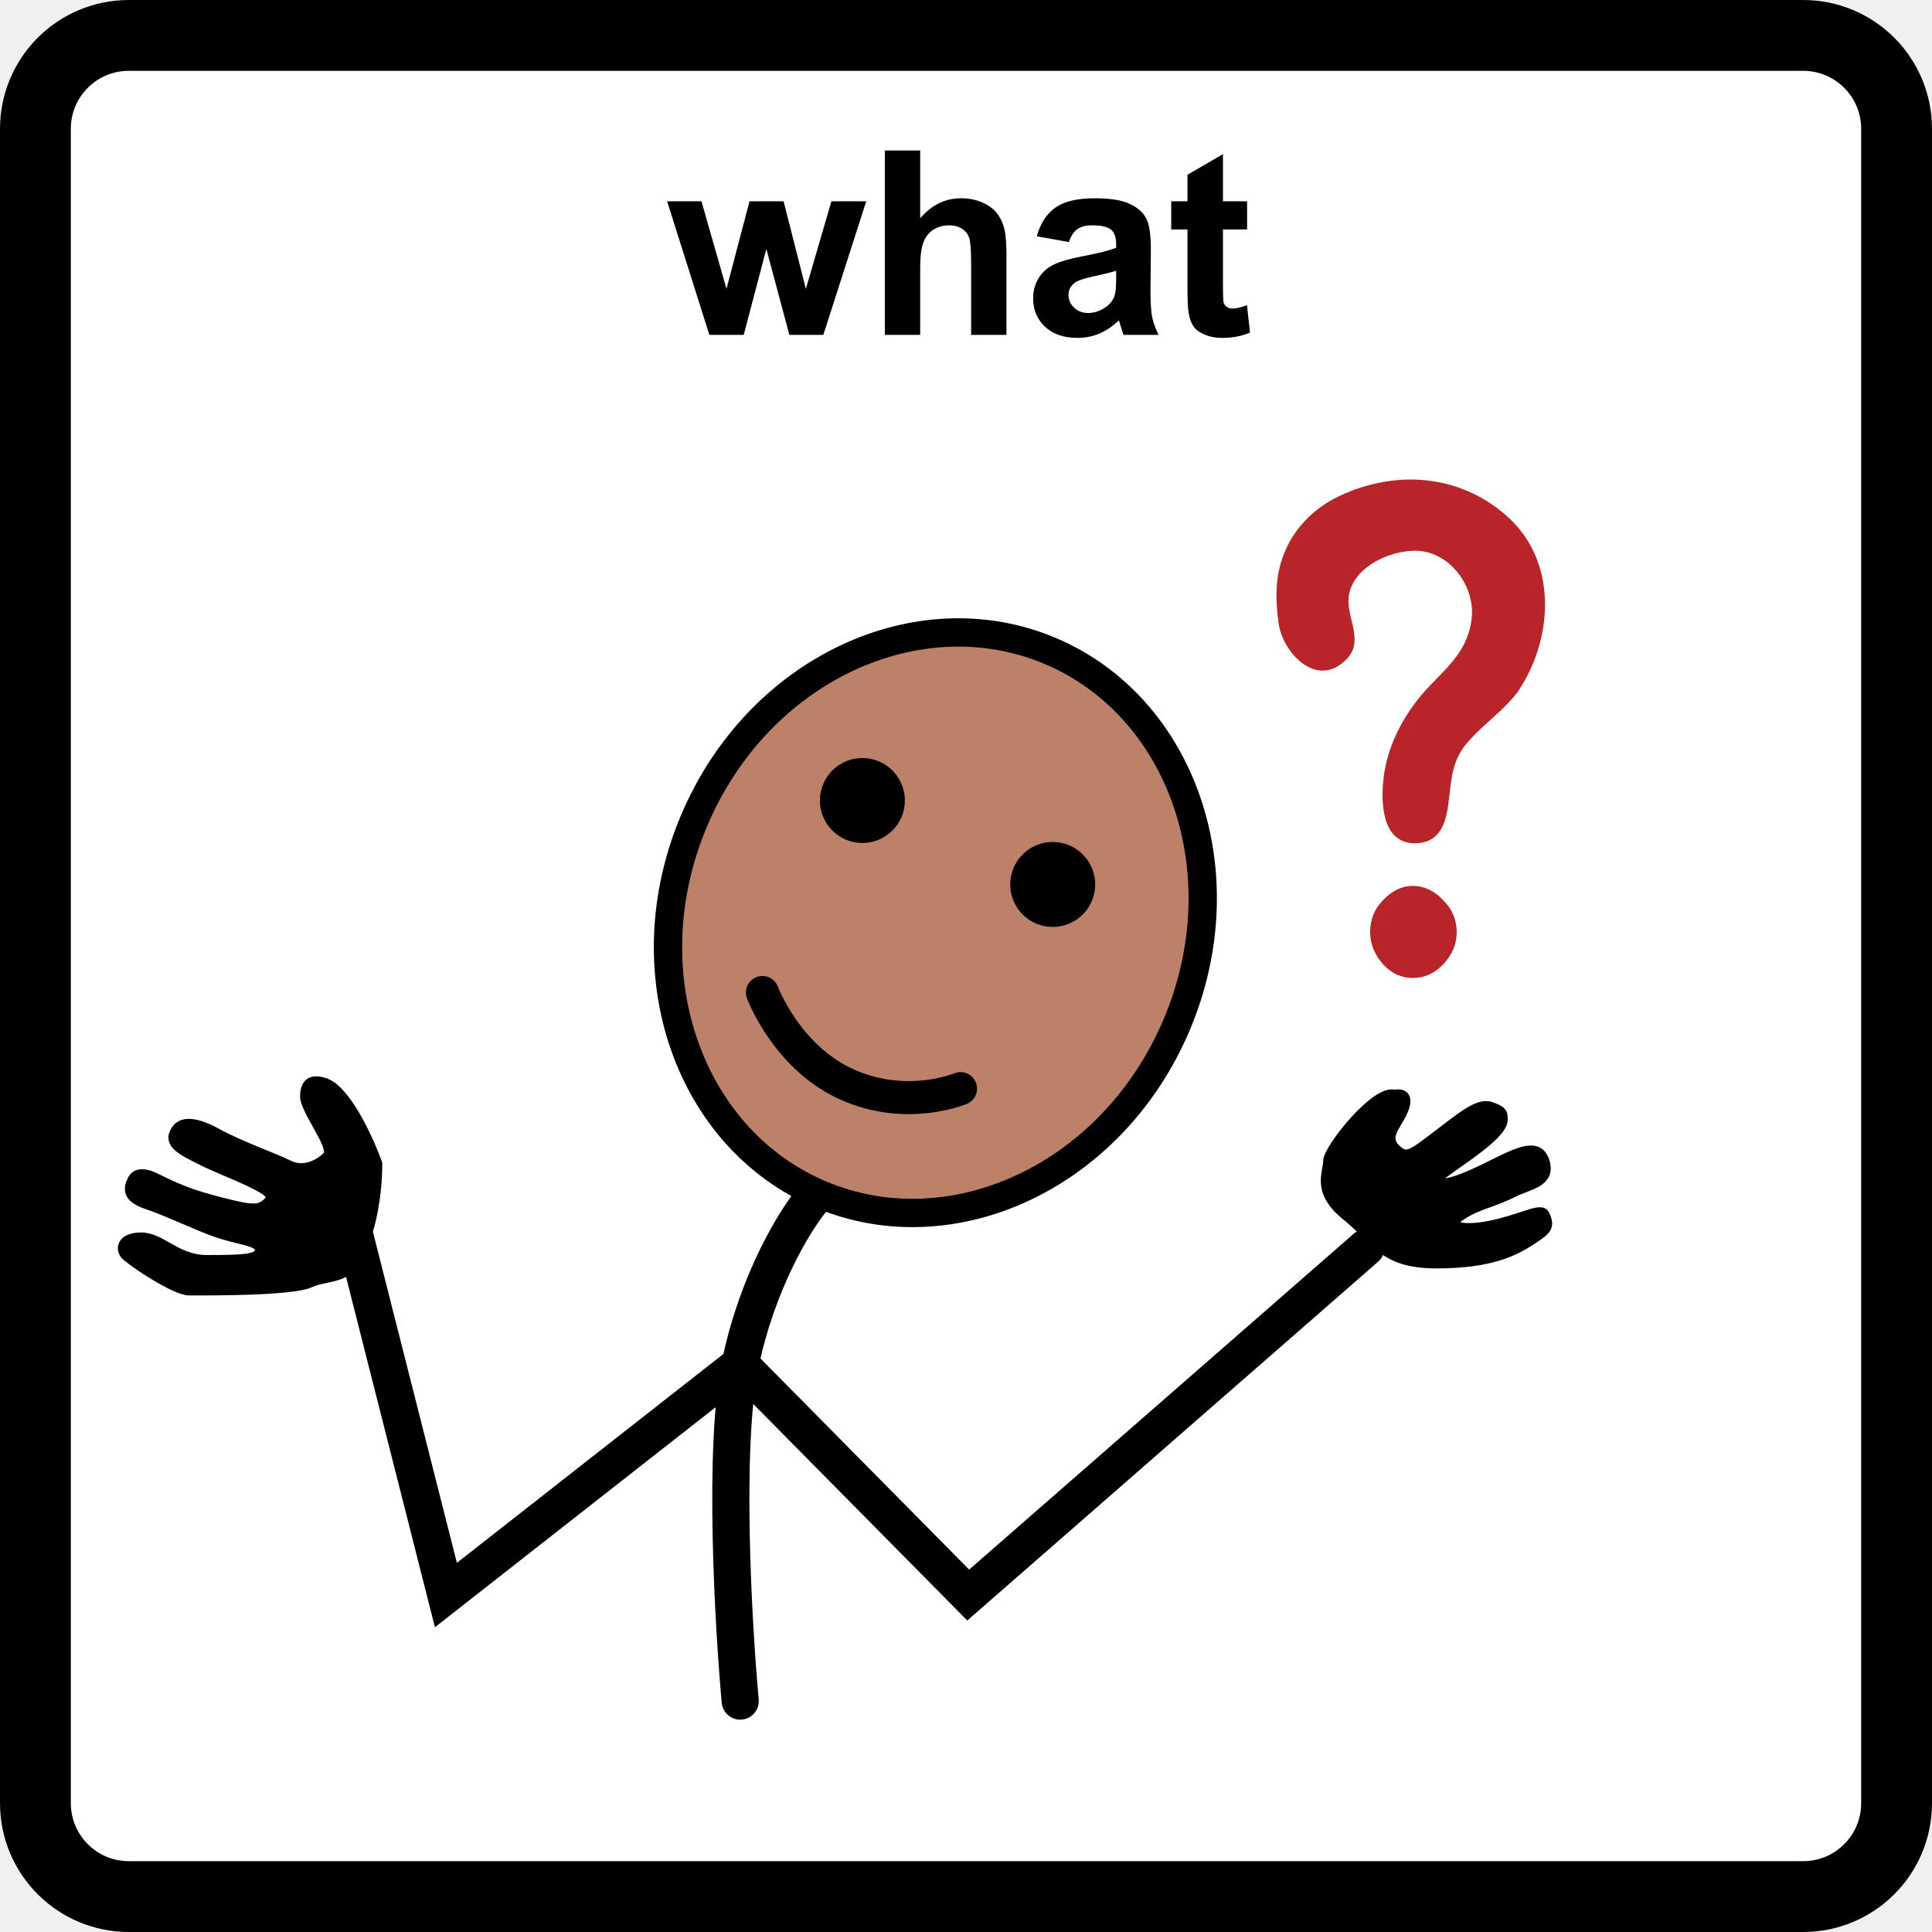
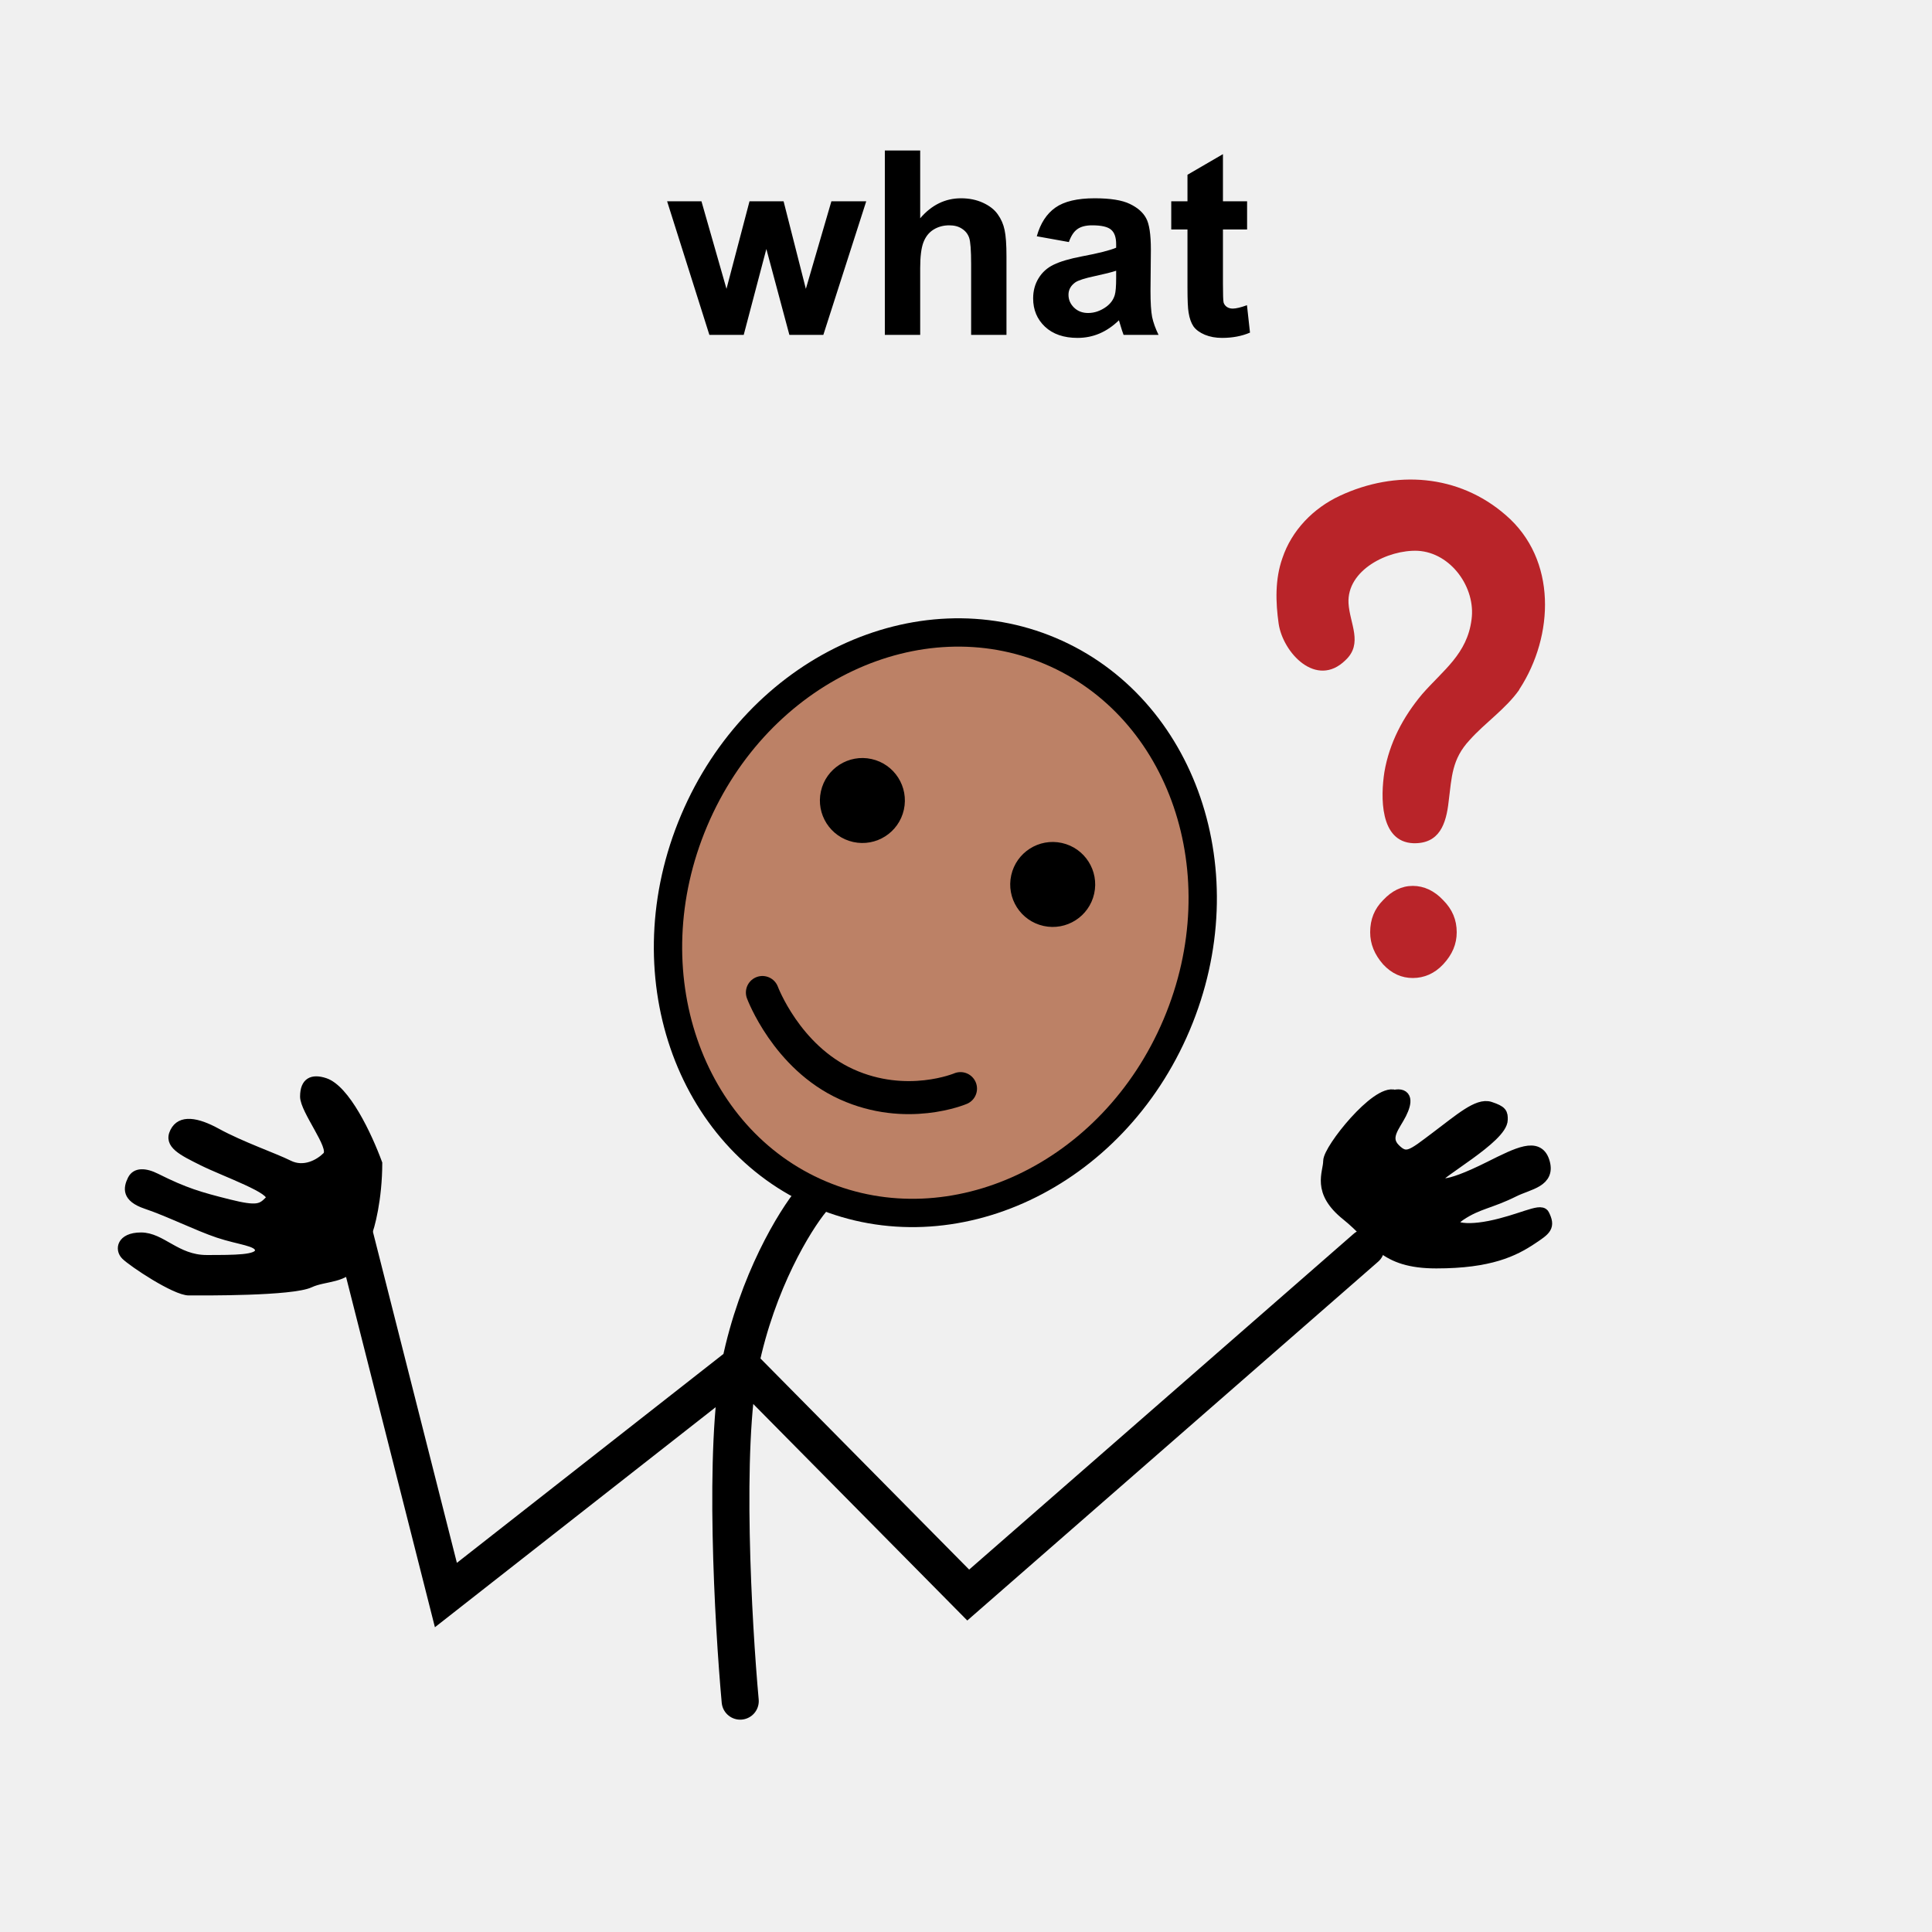
<svg xmlns="http://www.w3.org/2000/svg" width="300" height="300" viewBox="0 0 300 300" fill="none">
-   <g clip-path="url(#clip0_82_1323)">
-     <rect width="300" height="300" rx="20" fill="white" />
+   <g clip-path="url(#clip0_28_288)">
    <path d="M110.152 52L103.59 31.258H108.922L112.809 44.852L116.383 31.258H121.676L125.133 44.852L129.098 31.258H134.508L127.848 52H122.574L119 38.66L115.484 52H110.152ZM142.887 23.367V33.895C144.658 31.824 146.773 30.789 149.234 30.789C150.497 30.789 151.637 31.023 152.652 31.492C153.668 31.961 154.43 32.56 154.938 33.289C155.458 34.018 155.81 34.825 155.992 35.711C156.188 36.596 156.285 37.97 156.285 39.832V52H150.797V41.043C150.797 38.868 150.693 37.488 150.484 36.902C150.276 36.316 149.905 35.854 149.371 35.516C148.85 35.164 148.193 34.988 147.398 34.988C146.487 34.988 145.673 35.21 144.957 35.652C144.241 36.095 143.714 36.766 143.375 37.664C143.049 38.55 142.887 39.865 142.887 41.609V52H137.398V23.367H142.887ZM165.973 37.586L160.992 36.688C161.552 34.682 162.516 33.198 163.883 32.234C165.25 31.271 167.281 30.789 169.977 30.789C172.424 30.789 174.247 31.082 175.445 31.668C176.643 32.241 177.483 32.977 177.965 33.875C178.46 34.76 178.707 36.395 178.707 38.777L178.648 45.184C178.648 47.007 178.733 48.354 178.902 49.227C179.085 50.086 179.417 51.01 179.898 52H174.469C174.326 51.635 174.15 51.095 173.941 50.379C173.85 50.053 173.785 49.839 173.746 49.734C172.809 50.646 171.806 51.329 170.738 51.785C169.671 52.241 168.531 52.469 167.32 52.469C165.185 52.469 163.499 51.889 162.262 50.73C161.038 49.572 160.426 48.107 160.426 46.336C160.426 45.164 160.706 44.122 161.266 43.211C161.826 42.286 162.607 41.583 163.609 41.102C164.625 40.607 166.083 40.177 167.984 39.812C170.549 39.331 172.327 38.882 173.316 38.465V37.918C173.316 36.863 173.056 36.115 172.535 35.672C172.014 35.216 171.031 34.988 169.586 34.988C168.609 34.988 167.848 35.184 167.301 35.574C166.754 35.952 166.311 36.622 165.973 37.586ZM173.316 42.039C172.613 42.273 171.5 42.553 169.977 42.879C168.453 43.204 167.457 43.523 166.988 43.836C166.272 44.344 165.914 44.988 165.914 45.77C165.914 46.538 166.201 47.202 166.773 47.762C167.346 48.322 168.076 48.602 168.961 48.602C169.951 48.602 170.895 48.276 171.793 47.625C172.457 47.13 172.893 46.525 173.102 45.809C173.245 45.34 173.316 44.448 173.316 43.133V42.039ZM193.648 31.258V35.633H189.898V43.992C189.898 45.685 189.931 46.675 189.996 46.961C190.074 47.234 190.237 47.462 190.484 47.645C190.745 47.827 191.057 47.918 191.422 47.918C191.93 47.918 192.665 47.742 193.629 47.391L194.098 51.648C192.822 52.195 191.376 52.469 189.762 52.469C188.772 52.469 187.88 52.306 187.086 51.98C186.292 51.642 185.706 51.212 185.328 50.691C184.964 50.158 184.71 49.441 184.566 48.543C184.449 47.905 184.391 46.616 184.391 44.676V35.633H181.871V31.258H184.391V27.137L189.898 23.934V31.258H193.648Z" fill="black" />
-     <path d="M182.704 159.139C172.745 182.659 147.861 194.135 127.381 185.463C106.901 176.792 97.823 150.936 107.782 127.416C117.741 103.896 142.625 92.421 163.105 101.092C183.585 109.764 192.662 135.619 182.704 159.139Z" fill="#BC8166" stroke="black" stroke-width="4.398" />
-     <circle cx="163.465" cy="137.338" r="6.597" transform="rotate(12.4897 163.465 137.338)" fill="black" />
+     <path d="M163.105 101.092C183.585 109.764 192.662 135.62 182.703 159.139C172.744 182.659 147.861 194.134 127.381 185.463C106.901 176.792 97.824 150.936 107.782 127.417C117.741 103.897 142.625 92.421 163.105 101.092Z" fill="#BC8166" stroke="black" stroke-width="4.398" />
+     <circle cx="163.463" cy="137.338" r="6.597" transform="rotate(12.4897 163.463 137.338)" fill="black" />
    <circle cx="133.911" cy="124.303" r="6.597" transform="rotate(12.4897 133.911 124.303)" fill="black" />
-     <path d="M118.388 154.118C118.388 154.118 122.116 164.136 131.452 168.366C140.788 172.597 149.145 169.041 149.145 169.041" stroke="black" stroke-width="5.131" stroke-linecap="round" />
-     <path d="M126.054 186.335C123.446 189.491 117.573 199.015 114.938 211.86M114.938 211.86C112.303 224.705 113.84 252.069 114.938 264.146M114.938 211.86L150.344 247.678L212.098 193.746M114.938 211.86L69.24 247.678L54.83 190.864" stroke="black" stroke-width="5.764" stroke-linecap="round" />
+     <path d="M118.387 154.118C118.387 154.118 122.115 164.136 131.451 168.366C140.787 172.597 149.144 169.041 149.144 169.041" stroke="black" stroke-width="5.131" stroke-linecap="round" />
+     <path d="M126.054 186.335C123.446 189.491 117.573 199.015 114.938 211.86M114.938 211.86C112.303 224.705 113.84 252.069 114.938 264.146M114.938 211.86L150.344 247.678L212.098 193.746M114.938 211.86L69.239 247.678L54.83 190.864" stroke="black" stroke-width="5.764" stroke-linecap="round" />
    <path d="M206.385 180.314C206.385 178.465 213.782 169.218 216.556 170.143C218.406 169.771 218.406 171.067 217.481 172.917C216.556 174.766 214.707 176.615 216.556 178.465C218.406 180.314 219.331 179.39 223.029 176.615C226.728 173.841 229.502 171.375 231.352 171.992C233.201 172.608 233.201 172.917 233.201 173.841L233.201 173.841C233.201 176.615 223.029 182.164 223.029 183.088C223.029 184.013 223.954 184.938 231.352 181.239L231.352 181.239C235.806 179.012 238.749 177.54 239.674 180.314C240.728 183.477 237.39 183.768 235.05 184.938C231.352 186.787 229.502 186.787 226.728 188.636C223.954 190.486 226.728 191.411 231.352 190.486C235.975 189.561 239.212 187.712 239.674 188.636C240.599 190.486 240.001 190.884 237.824 192.335C235.05 194.185 231.352 196.034 223.029 196.034C214.707 196.034 213.782 192.335 209.159 188.636C204.535 184.938 206.385 182.164 206.385 180.314Z" fill="black" stroke="black" stroke-width="1.849" stroke-linecap="round" />
-     <path d="M50.542 167.809C53.893 168.928 57.3 176.113 58.947 180.592C58.947 186.19 57.743 190.786 57.243 191.788C56.127 194.027 56.703 193.41 55.242 196.216C53.827 198.932 50.477 198.455 48.243 199.509C45.383 200.859 31.555 200.744 29.321 200.744C27.087 200.744 20.386 196.266 19.269 195.146C18.152 194.027 18.544 191.788 21.895 191.788C25.245 191.788 27.479 195.289 32.084 195.289C36.552 195.289 40.009 195.277 40.009 194.157C40.009 193.038 37.139 192.907 33.788 191.788C30.61 190.725 25.97 188.429 22.62 187.309C19.269 186.19 19.541 184.458 20.248 183.041C20.954 181.625 22.62 181.755 24.365 182.63C28.832 184.869 31.116 185.524 35.583 186.644C40.04 187.761 40.488 187.311 41.598 186.198L41.607 186.19C42.724 185.07 34.657 182.238 31.363 180.592C28.204 179.012 25.718 177.87 26.835 175.631C27.952 173.392 30.692 173.931 33.788 175.631C37.539 177.689 42.724 179.472 44.957 180.592C47.191 181.711 49.425 180.456 50.542 179.336C51.659 178.217 47.008 172.518 47.008 170.279C47.008 167.775 48.423 167.101 50.542 167.809Z" fill="black" stroke="black" stroke-width="0.823" stroke-linecap="round" />
+     <path d="M50.541 167.809C53.892 168.928 57.3 176.113 58.947 180.592C58.946 186.19 57.742 190.786 57.243 191.788C56.126 194.027 56.702 193.41 55.241 196.216C53.827 198.932 50.476 198.455 48.242 199.509C45.382 200.859 31.554 200.744 29.32 200.744C27.087 200.744 20.385 196.266 19.268 195.146C18.151 194.027 18.543 191.788 21.894 191.788C25.244 191.788 27.478 195.289 32.083 195.289C36.551 195.289 40.008 195.277 40.008 194.157C40.008 193.038 37.139 192.907 33.788 191.788C30.609 190.725 25.97 188.429 22.619 187.309C19.268 186.19 19.541 184.458 20.247 183.041C20.953 181.625 22.619 181.755 24.364 182.63C28.832 184.869 31.115 185.524 35.583 186.644C40.039 187.761 40.487 187.311 41.598 186.198L41.606 186.19C42.723 185.07 34.656 182.238 31.363 180.592C28.203 179.012 25.717 177.87 26.834 175.631C27.951 173.392 30.691 173.931 33.788 175.631C37.538 177.689 42.723 179.472 44.957 180.592C47.191 181.711 49.424 180.456 50.541 179.336C51.658 178.217 47.008 172.518 47.007 170.279C47.007 167.775 48.422 167.101 50.541 167.809Z" fill="black" stroke="black" stroke-width="0.823" stroke-linecap="round" />
    <path d="M198.55 96.856C198.07 93.496 197.974 89.944 199.126 86.68C200.566 82.36 203.926 78.904 208.054 76.984C216.694 72.952 226.486 73.624 233.782 79.96C241.846 86.872 241.27 98.776 235.99 106.936C235.99 106.936 235.894 107.032 235.894 107.128C233.782 110.104 230.614 112.216 228.214 114.904C225.43 117.88 225.43 120.664 224.95 124.408C224.566 127.96 223.51 131.032 219.478 130.936C214.198 130.744 214.39 123.64 214.966 119.896C215.734 115.384 217.846 111.352 220.822 107.8C224.086 104.056 227.83 101.56 228.502 96.184C229.174 91.288 225.334 85.816 220.15 85.528C215.542 85.336 209.11 88.504 209.398 93.688C209.59 96.856 211.702 99.928 208.918 102.52C204.406 106.936 199.222 101.368 198.55 96.856ZM226.198 144.76C226.198 146.584 225.526 148.216 224.086 149.752C222.742 151.192 221.11 151.864 219.382 151.864C217.654 151.864 216.118 151.192 214.774 149.752C213.43 148.216 212.758 146.584 212.758 144.76C212.758 142.744 213.43 141.112 214.774 139.768C216.118 138.328 217.654 137.56 219.382 137.56C221.11 137.56 222.742 138.328 224.086 139.768C225.526 141.208 226.198 142.84 226.198 144.76Z" fill="#B92429" />
  </g>
-   <rect x="5.5" y="5.5" width="289" height="289" rx="14.5" stroke="black" stroke-width="11" />
  <defs>
-     <clipPath id="clip0_82_1323">
+     <clipPath id="clip0_28_288">
      <rect width="300" height="300" rx="20" fill="white" />
    </clipPath>
  </defs>
</svg>
